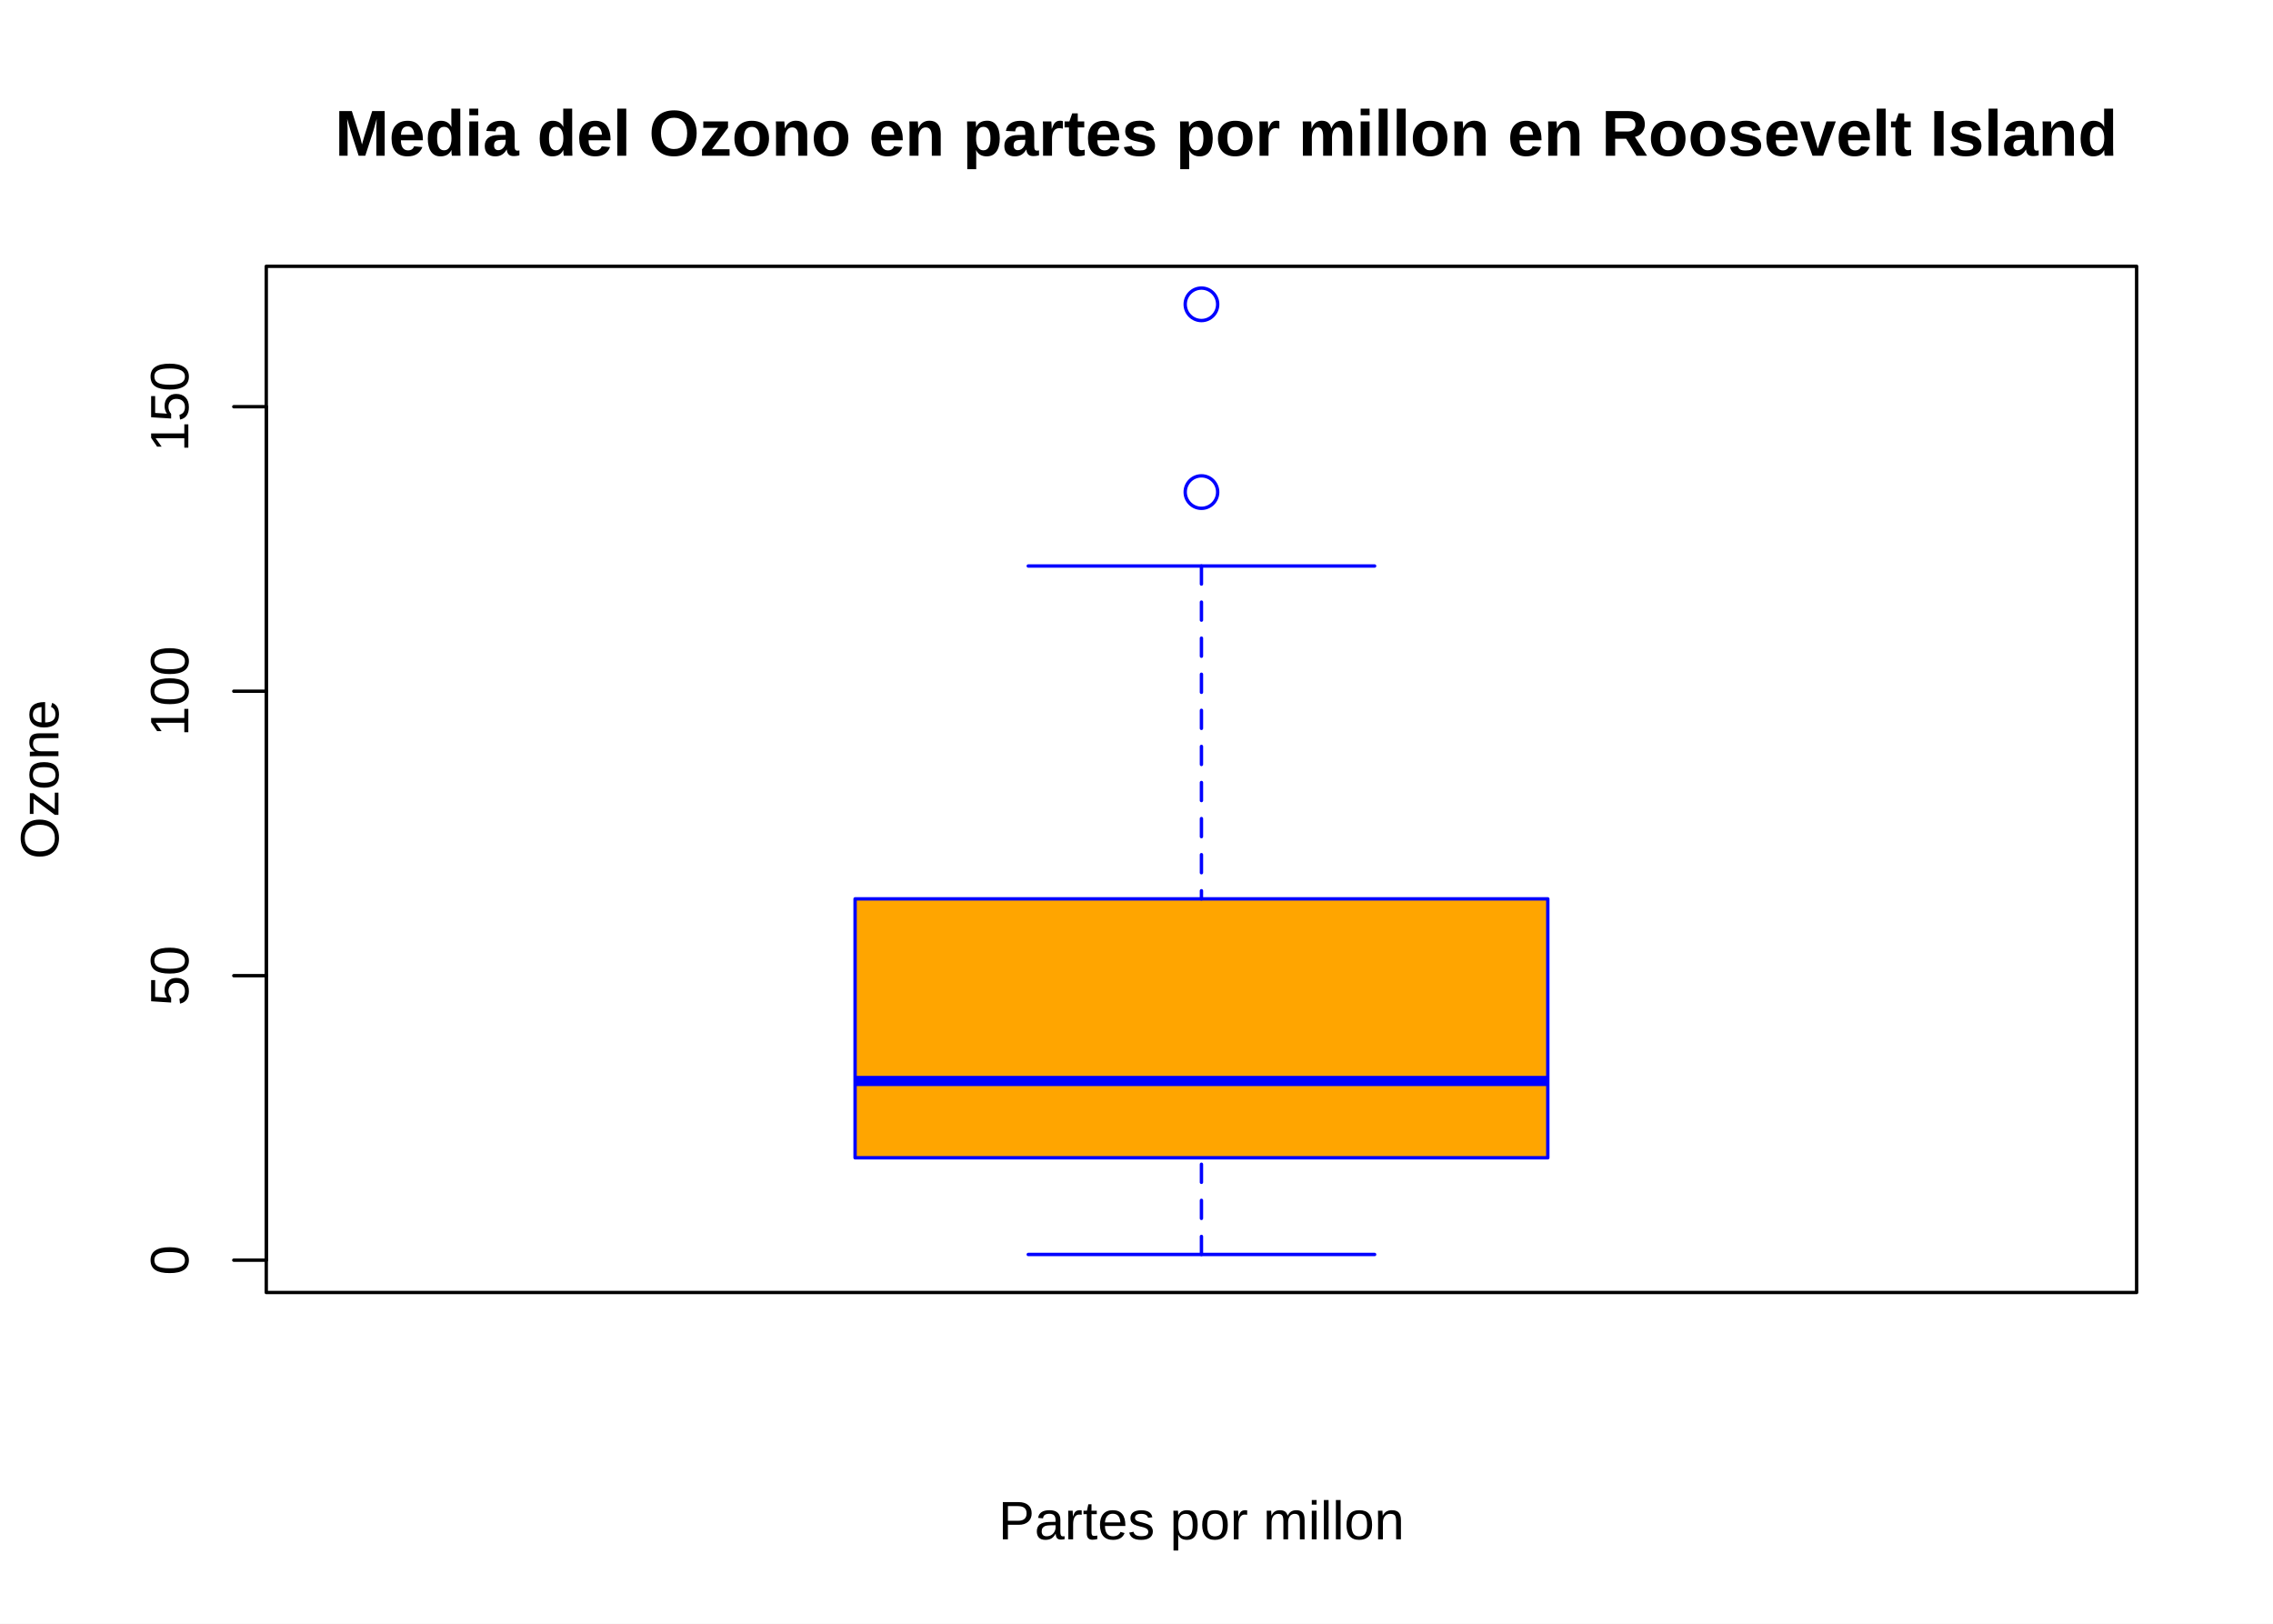
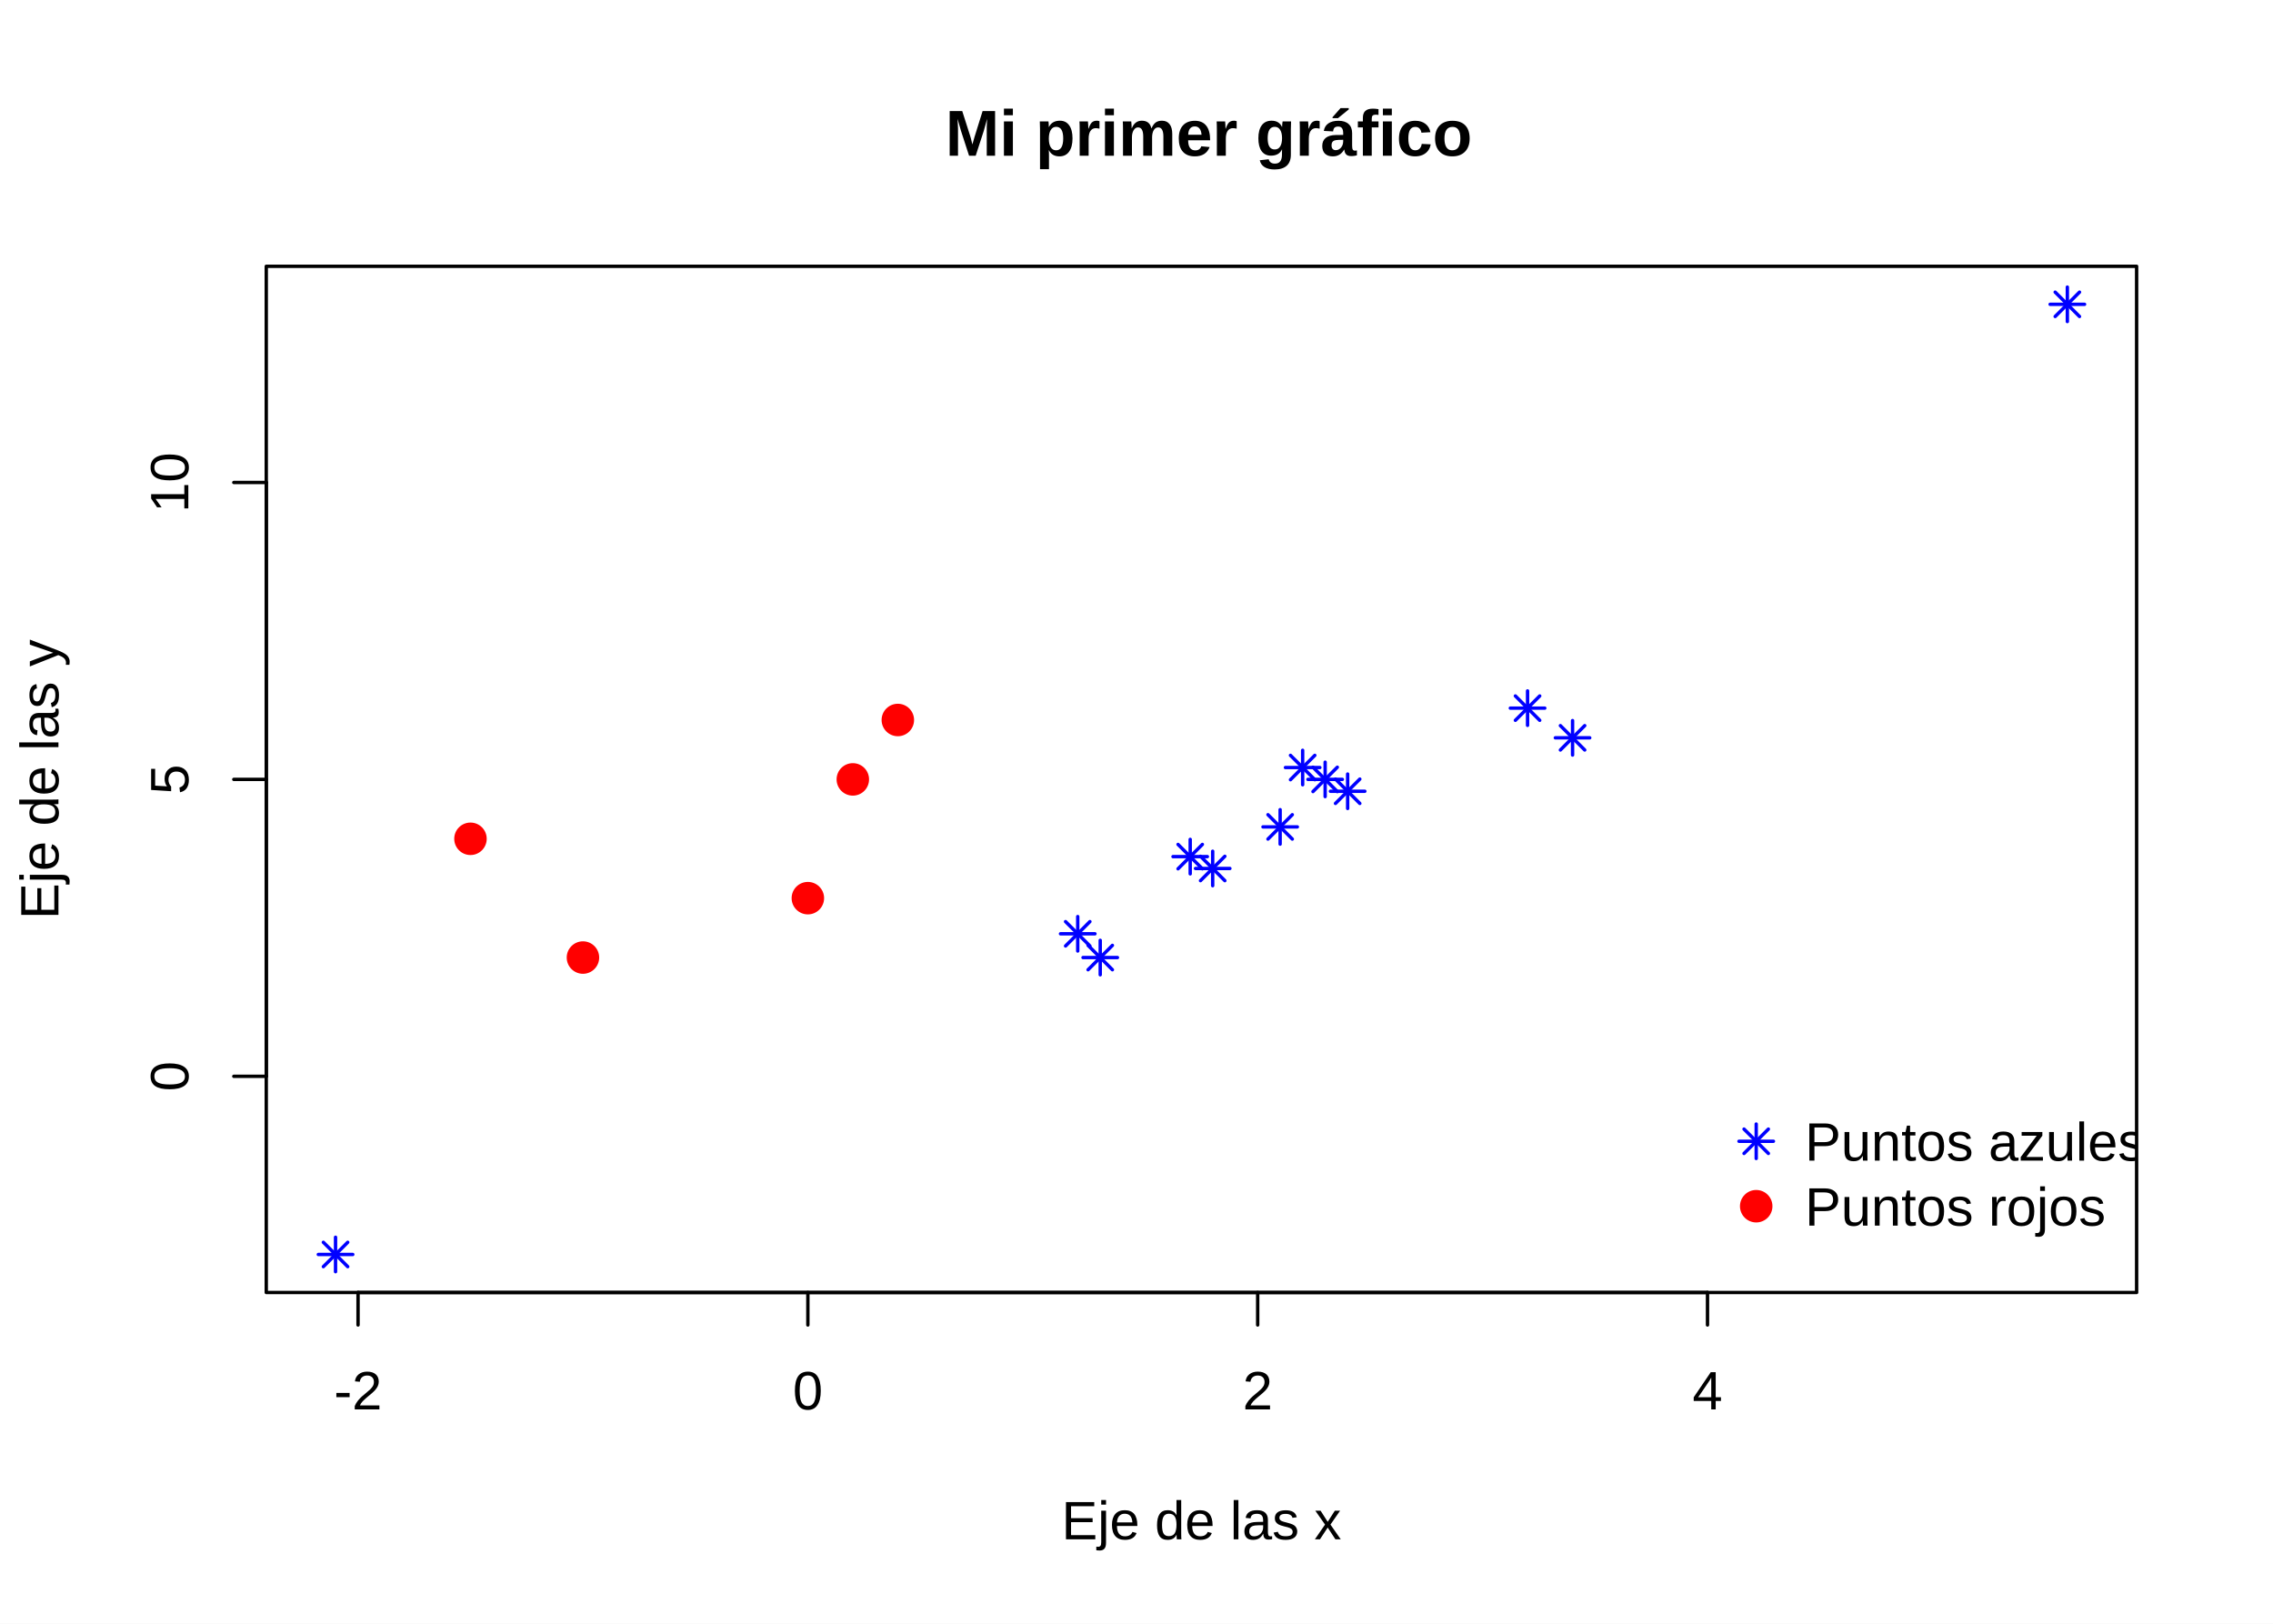
<svg xmlns="http://www.w3.org/2000/svg" viewBox="0 0 504.00 360.00">
  <defs>
    <style type="text/css">
    line, polyline, path, rect, circle {
      fill: none;
      stroke: #000000;
      stroke-linecap: round;
      stroke-linejoin: round;
      stroke-miterlimit: 10.00;
    }
  </style>
  </defs>
  <rect width="100%" height="100%" style="stroke: none; fill: #FFFFFF;" />
  <defs>
    <clipPath id="cpNTkuMDR8NDczLjc2fDI4Ni41Nnw1OS4wNA==">
      <rect x="59.04" y="59.04" width="414.72" height="227.52" />
    </clipPath>
  </defs>
-   <polyline points="189.60,256.69 343.20,256.69 343.20,199.29 189.60,199.29 " style="stroke-width: 0.75; stroke: none; fill: #FFA500;" clip-path="url(#cpNTkuMDR8NDczLjc2fDI4Ni41Nnw1OS4wNA==)" />
-   <line x1="189.60" y1="239.66" x2="343.20" y2="239.66" style="stroke-width: 2.25; stroke: #0000FF; stroke-linecap: butt;" clip-path="url(#cpNTkuMDR8NDczLjc2fDI4Ni41Nnw1OS4wNA==)" />
-   <line x1="266.40" y1="278.13" x2="266.40" y2="256.69" style="stroke-width: 0.75; stroke: #0000FF; stroke-dasharray: 4.00,4.00;" clip-path="url(#cpNTkuMDR8NDczLjc2fDI4Ni41Nnw1OS4wNA==)" />
-   <line x1="266.40" y1="125.49" x2="266.40" y2="199.29" style="stroke-width: 0.75; stroke: #0000FF; stroke-dasharray: 4.00,4.00;" clip-path="url(#cpNTkuMDR8NDczLjc2fDI4Ni41Nnw1OS4wNA==)" />
-   <line x1="228.00" y1="278.13" x2="304.80" y2="278.13" style="stroke-width: 0.75; stroke: #0000FF;" clip-path="url(#cpNTkuMDR8NDczLjc2fDI4Ni41Nnw1OS4wNA==)" />
-   <line x1="228.00" y1="125.49" x2="304.80" y2="125.49" style="stroke-width: 0.75; stroke: #0000FF;" clip-path="url(#cpNTkuMDR8NDczLjc2fDI4Ni41Nnw1OS4wNA==)" />
-   <polyline points="189.60,256.69 343.20,256.69 343.20,199.29 189.60,199.29 189.60,256.69 " style="stroke-width: 0.75; stroke: #0000FF;" clip-path="url(#cpNTkuMDR8NDczLjc2fDI4Ni41Nnw1OS4wNA==)" />
-   <circle cx="266.40" cy="109.10" r="2.70pt" style="stroke-width: 0.75; stroke: #0000FF;" clip-path="url(#cpNTkuMDR8NDczLjc2fDI4Ni41Nnw1OS4wNA==)" />
-   <circle cx="266.40" cy="67.47" r="2.70pt" style="stroke-width: 0.75; stroke: #0000FF;" clip-path="url(#cpNTkuMDR8NDczLjc2fDI4Ni41Nnw1OS4wNA==)" />
+   <line x1="236.27" y1="209.73" x2="241.67" y2="204.33" style="stroke-width: 0.75; stroke: #0000FF;" clip-path="url(#cpNTkuMDR8NDczLjc2fDI4Ni41Nnw1OS4wNA==)" />
+   <line x1="236.27" y1="204.33" x2="241.67" y2="209.73" style="stroke-width: 0.75; stroke: #0000FF;" clip-path="url(#cpNTkuMDR8NDczLjc2fDI4Ni41Nnw1OS4wNA==)" />
+   <line x1="235.15" y1="207.03" x2="242.79" y2="207.03" style="stroke-width: 0.75; stroke: #0000FF;" clip-path="url(#cpNTkuMDR8NDczLjc2fDI4Ni41Nnw1OS4wNA==)" />
+   <line x1="238.97" y1="210.85" x2="238.97" y2="203.21" style="stroke-width: 0.75; stroke: #0000FF;" clip-path="url(#cpNTkuMDR8NDczLjc2fDI4Ni41Nnw1OS4wNA==)" />
+   <line x1="345.99" y1="166.28" x2="351.39" y2="160.88" style="stroke-width: 0.75; stroke: #0000FF;" clip-path="url(#cpNTkuMDR8NDczLjc2fDI4Ni41Nnw1OS4wNA==)" />
+   <line x1="345.99" y1="160.88" x2="351.39" y2="166.28" style="stroke-width: 0.75; stroke: #0000FF;" clip-path="url(#cpNTkuMDR8NDczLjc2fDI4Ni41Nnw1OS4wNA==)" />
+   <line x1="344.87" y1="163.58" x2="352.50" y2="163.58" style="stroke-width: 0.75; stroke: #0000FF;" clip-path="url(#cpNTkuMDR8NDczLjc2fDI4Ni41Nnw1OS4wNA==)" />
+   <line x1="348.69" y1="167.40" x2="348.69" y2="159.76" style="stroke-width: 0.75; stroke: #0000FF;" clip-path="url(#cpNTkuMDR8NDczLjc2fDI4Ni41Nnw1OS4wNA==)" />
+   <line x1="241.26" y1="215.00" x2="246.66" y2="209.60" style="stroke-width: 0.75; stroke: #0000FF;" clip-path="url(#cpNTkuMDR8NDczLjc2fDI4Ni41Nnw1OS4wNA==)" />
+   <line x1="241.26" y1="209.60" x2="246.66" y2="215.00" style="stroke-width: 0.75; stroke: #0000FF;" clip-path="url(#cpNTkuMDR8NDczLjc2fDI4Ni41Nnw1OS4wNA==)" />
+   <line x1="240.14" y1="212.30" x2="247.78" y2="212.30" style="stroke-width: 0.75; stroke: #0000FF;" clip-path="url(#cpNTkuMDR8NDczLjc2fDI4Ni41Nnw1OS4wNA==)" />
+   <line x1="243.96" y1="216.12" x2="243.96" y2="208.48" style="stroke-width: 0.75; stroke: #0000FF;" clip-path="url(#cpNTkuMDR8NDczLjc2fDI4Ni41Nnw1OS4wNA==)" />
+   <line x1="71.70" y1="280.83" x2="77.10" y2="275.43" style="stroke-width: 0.75; stroke: #0000FF;" clip-path="url(#cpNTkuMDR8NDczLjc2fDI4Ni41Nnw1OS4wNA==)" />
+   <line x1="71.70" y1="275.43" x2="77.10" y2="280.83" style="stroke-width: 0.75; stroke: #0000FF;" clip-path="url(#cpNTkuMDR8NDczLjc2fDI4Ni41Nnw1OS4wNA==)" />
+   <line x1="70.58" y1="278.13" x2="78.22" y2="278.13" style="stroke-width: 0.75; stroke: #0000FF;" clip-path="url(#cpNTkuMDR8NDczLjc2fDI4Ni41Nnw1OS4wNA==)" />
+   <line x1="74.40" y1="281.95" x2="74.40" y2="274.31" style="stroke-width: 0.75; stroke: #0000FF;" clip-path="url(#cpNTkuMDR8NDczLjc2fDI4Ni41Nnw1OS4wNA==)" />
+   <line x1="455.70" y1="70.17" x2="461.10" y2="64.77" style="stroke-width: 0.75; stroke: #0000FF;" clip-path="url(#cpNTkuMDR8NDczLjc2fDI4Ni41Nnw1OS4wNA==)" />
+   <line x1="455.70" y1="64.77" x2="461.10" y2="70.17" style="stroke-width: 0.75; stroke: #0000FF;" clip-path="url(#cpNTkuMDR8NDczLjc2fDI4Ni41Nnw1OS4wNA==)" />
+   <line x1="454.58" y1="67.47" x2="462.22" y2="67.47" style="stroke-width: 0.75; stroke: #0000FF;" clip-path="url(#cpNTkuMDR8NDczLjc2fDI4Ni41Nnw1OS4wNA==)" />
+   <line x1="458.40" y1="71.29" x2="458.40" y2="63.65" style="stroke-width: 0.75; stroke: #0000FF;" clip-path="url(#cpNTkuMDR8NDczLjc2fDI4Ni41Nnw1OS4wNA==)" />
+   <line x1="291.13" y1="175.50" x2="296.53" y2="170.10" style="stroke-width: 0.75; stroke: #0000FF;" clip-path="url(#cpNTkuMDR8NDczLjc2fDI4Ni41Nnw1OS4wNA==)" />
+   <line x1="291.13" y1="170.10" x2="296.53" y2="175.50" style="stroke-width: 0.75; stroke: #0000FF;" clip-path="url(#cpNTkuMDR8NDczLjc2fDI4Ni41Nnw1OS4wNA==)" />
+   <line x1="290.01" y1="172.80" x2="297.65" y2="172.80" style="stroke-width: 0.75; stroke: #0000FF;" clip-path="url(#cpNTkuMDR8NDczLjc2fDI4Ni41Nnw1OS4wNA==)" />
+   <line x1="293.83" y1="176.62" x2="293.83" y2="168.98" style="stroke-width: 0.75; stroke: #0000FF;" clip-path="url(#cpNTkuMDR8NDczLjc2fDI4Ni41Nnw1OS4wNA==)" />
+   <line x1="336.01" y1="159.70" x2="341.41" y2="154.30" style="stroke-width: 0.75; stroke: #0000FF;" clip-path="url(#cpNTkuMDR8NDczLjc2fDI4Ni41Nnw1OS4wNA==)" />
+   <line x1="336.01" y1="154.30" x2="341.41" y2="159.70" style="stroke-width: 0.75; stroke: #0000FF;" clip-path="url(#cpNTkuMDR8NDczLjc2fDI4Ni41Nnw1OS4wNA==)" />
+   <line x1="334.89" y1="157.00" x2="342.53" y2="157.00" style="stroke-width: 0.75; stroke: #0000FF;" clip-path="url(#cpNTkuMDR8NDczLjc2fDI4Ni41Nnw1OS4wNA==)" />
+   <line x1="338.71" y1="160.82" x2="338.71" y2="153.18" style="stroke-width: 0.75; stroke: #0000FF;" clip-path="url(#cpNTkuMDR8NDczLjc2fDI4Ni41Nnw1OS4wNA==)" />
+   <line x1="296.12" y1="178.13" x2="301.52" y2="172.73" style="stroke-width: 0.75; stroke: #0000FF;" clip-path="url(#cpNTkuMDR8NDczLjc2fDI4Ni41Nnw1OS4wNA==)" />
+   <line x1="296.12" y1="172.73" x2="301.52" y2="178.13" style="stroke-width: 0.75; stroke: #0000FF;" clip-path="url(#cpNTkuMDR8NDczLjc2fDI4Ni41Nnw1OS4wNA==)" />
+   <line x1="295.00" y1="175.43" x2="302.63" y2="175.43" style="stroke-width: 0.75; stroke: #0000FF;" clip-path="url(#cpNTkuMDR8NDczLjc2fDI4Ni41Nnw1OS4wNA==)" />
+   <line x1="298.82" y1="179.25" x2="298.82" y2="171.61" style="stroke-width: 0.75; stroke: #0000FF;" clip-path="url(#cpNTkuMDR8NDczLjc2fDI4Ni41Nnw1OS4wNA==)" />
+   <line x1="281.15" y1="186.03" x2="286.55" y2="180.63" style="stroke-width: 0.75; stroke: #0000FF;" clip-path="url(#cpNTkuMDR8NDczLjc2fDI4Ni41Nnw1OS4wNA==)" />
+   <line x1="281.15" y1="180.63" x2="286.55" y2="186.03" style="stroke-width: 0.75; stroke: #0000FF;" clip-path="url(#cpNTkuMDR8NDczLjc2fDI4Ni41Nnw1OS4wNA==)" />
+   <line x1="280.04" y1="183.33" x2="287.67" y2="183.33" style="stroke-width: 0.75; stroke: #0000FF;" clip-path="url(#cpNTkuMDR8NDczLjc2fDI4Ni41Nnw1OS4wNA==)" />
+   <line x1="283.85" y1="187.15" x2="283.85" y2="179.51" style="stroke-width: 0.75; stroke: #0000FF;" clip-path="url(#cpNTkuMDR8NDczLjc2fDI4Ni41Nnw1OS4wNA==)" />
+   <line x1="266.19" y1="195.25" x2="271.59" y2="189.85" style="stroke-width: 0.75; stroke: #0000FF;" clip-path="url(#cpNTkuMDR8NDczLjc2fDI4Ni41Nnw1OS4wNA==)" />
+   <line x1="266.19" y1="189.85" x2="271.59" y2="195.25" style="stroke-width: 0.75; stroke: #0000FF;" clip-path="url(#cpNTkuMDR8NDczLjc2fDI4Ni41Nnw1OS4wNA==)" />
+   <line x1="265.08" y1="192.55" x2="272.71" y2="192.55" style="stroke-width: 0.75; stroke: #0000FF;" clip-path="url(#cpNTkuMDR8NDczLjc2fDI4Ni41Nnw1OS4wNA==)" />
+   <line x1="268.89" y1="196.37" x2="268.89" y2="188.73" style="stroke-width: 0.75; stroke: #0000FF;" clip-path="url(#cpNTkuMDR8NDczLjc2fDI4Ni41Nnw1OS4wNA==)" />
+   <line x1="261.21" y1="192.62" x2="266.61" y2="187.22" style="stroke-width: 0.75; stroke: #0000FF;" clip-path="url(#cpNTkuMDR8NDczLjc2fDI4Ni41Nnw1OS4wNA==)" />
+   <line x1="261.21" y1="187.22" x2="266.61" y2="192.62" style="stroke-width: 0.75; stroke: #0000FF;" clip-path="url(#cpNTkuMDR8NDczLjc2fDI4Ni41Nnw1OS4wNA==)" />
+   <line x1="260.09" y1="189.92" x2="267.72" y2="189.92" style="stroke-width: 0.75; stroke: #0000FF;" clip-path="url(#cpNTkuMDR8NDczLjc2fDI4Ni41Nnw1OS4wNA==)" />
+   <line x1="263.91" y1="193.74" x2="263.91" y2="186.10" style="stroke-width: 0.75; stroke: #0000FF;" clip-path="url(#cpNTkuMDR8NDczLjc2fDI4Ni41Nnw1OS4wNA==)" />
+   <line x1="286.14" y1="172.87" x2="291.54" y2="167.47" style="stroke-width: 0.75; stroke: #0000FF;" clip-path="url(#cpNTkuMDR8NDczLjc2fDI4Ni41Nnw1OS4wNA==)" />
+   <line x1="286.14" y1="167.47" x2="291.54" y2="172.87" style="stroke-width: 0.75; stroke: #0000FF;" clip-path="url(#cpNTkuMDR8NDczLjc2fDI4Ni41Nnw1OS4wNA==)" />
+   <line x1="285.02" y1="170.17" x2="292.66" y2="170.17" style="stroke-width: 0.75; stroke: #0000FF;" clip-path="url(#cpNTkuMDR8NDczLjc2fDI4Ni41Nnw1OS4wNA==)" />
+   <line x1="288.84" y1="173.99" x2="288.84" y2="166.35" style="stroke-width: 0.75; stroke: #0000FF;" clip-path="url(#cpNTkuMDR8NDczLjc2fDI4Ni41Nnw1OS4wNA==)" />
  <defs>
    <clipPath id="cpMHw1MDR8MzYwfDA=">
      <rect x="0.00" y="0.00" width="504.00" height="360.00" />
    </clipPath>
  </defs>
-   <line x1="59.04" y1="279.39" x2="59.04" y2="90.17" style="stroke-width: 0.75;" clip-path="url(#cpMHw1MDR8MzYwfDA=)" />
-   <line x1="59.04" y1="279.39" x2="51.84" y2="279.39" style="stroke-width: 0.75;" clip-path="url(#cpMHw1MDR8MzYwfDA=)" />
-   <line x1="59.04" y1="216.32" x2="51.84" y2="216.32" style="stroke-width: 0.75;" clip-path="url(#cpMHw1MDR8MzYwfDA=)" />
-   <line x1="59.04" y1="153.25" x2="51.84" y2="153.25" style="stroke-width: 0.75;" clip-path="url(#cpMHw1MDR8MzYwfDA=)" />
-   <line x1="59.04" y1="90.17" x2="51.84" y2="90.17" style="stroke-width: 0.75;" clip-path="url(#cpMHw1MDR8MzYwfDA=)" />
+   <line x1="79.39" y1="286.56" x2="378.61" y2="286.56" style="stroke-width: 0.75;" clip-path="url(#cpMHw1MDR8MzYwfDA=)" />
+   <line x1="79.39" y1="286.56" x2="79.39" y2="293.76" style="stroke-width: 0.75;" clip-path="url(#cpMHw1MDR8MzYwfDA=)" />
+   <line x1="179.13" y1="286.56" x2="179.13" y2="293.76" style="stroke-width: 0.75;" clip-path="url(#cpMHw1MDR8MzYwfDA=)" />
+   <line x1="278.87" y1="286.56" x2="278.87" y2="293.76" style="stroke-width: 0.75;" clip-path="url(#cpMHw1MDR8MzYwfDA=)" />
+   <line x1="378.61" y1="286.56" x2="378.61" y2="293.76" style="stroke-width: 0.75;" clip-path="url(#cpMHw1MDR8MzYwfDA=)" />
  <g clip-path="url(#cpMHw1MDR8MzYwfDA=)">
-     <text transform="translate(41.76,282.73) rotate(-90)" style="font-size: 12.00px; font-family: Arial;" textLength="6.67px" lengthAdjust="spacingAndGlyphs">0</text>
+     <text x="74.05" y="312.48" style="font-size: 12.00px; font-family: Arial;" textLength="10.67px" lengthAdjust="spacingAndGlyphs">-2</text>
  </g>
  <g clip-path="url(#cpMHw1MDR8MzYwfDA=)">
-     <text transform="translate(41.76,222.99) rotate(-90)" style="font-size: 12.00px; font-family: Arial;" textLength="13.35px" lengthAdjust="spacingAndGlyphs">50</text>
+     <text x="175.79" y="312.48" style="font-size: 12.00px; font-family: Arial;" textLength="6.67px" lengthAdjust="spacingAndGlyphs">0</text>
  </g>
  <g clip-path="url(#cpMHw1MDR8MzYwfDA=)">
-     <text transform="translate(41.76,163.26) rotate(-90)" style="font-size: 12.00px; font-family: Arial;" textLength="20.02px" lengthAdjust="spacingAndGlyphs">100</text>
+     <text x="275.53" y="312.48" style="font-size: 12.00px; font-family: Arial;" textLength="6.67px" lengthAdjust="spacingAndGlyphs">2</text>
  </g>
  <g clip-path="url(#cpMHw1MDR8MzYwfDA=)">
-     <text transform="translate(41.76,100.18) rotate(-90)" style="font-size: 12.00px; font-family: Arial;" textLength="20.02px" lengthAdjust="spacingAndGlyphs">150</text>
+     <text x="375.27" y="312.48" style="font-size: 12.00px; font-family: Arial;" textLength="6.67px" lengthAdjust="spacingAndGlyphs">4</text>
+   </g>
+   <line x1="59.04" y1="238.63" x2="59.04" y2="106.97" style="stroke-width: 0.75;" clip-path="url(#cpMHw1MDR8MzYwfDA=)" />
+   <line x1="59.04" y1="238.63" x2="51.84" y2="238.63" style="stroke-width: 0.75;" clip-path="url(#cpMHw1MDR8MzYwfDA=)" />
+   <line x1="59.04" y1="172.80" x2="51.84" y2="172.80" style="stroke-width: 0.75;" clip-path="url(#cpMHw1MDR8MzYwfDA=)" />
+   <line x1="59.04" y1="106.97" x2="51.84" y2="106.97" style="stroke-width: 0.75;" clip-path="url(#cpMHw1MDR8MzYwfDA=)" />
+   <g clip-path="url(#cpMHw1MDR8MzYwfDA=)">
+     <text transform="translate(41.76,241.97) rotate(-90)" style="font-size: 12.00px; font-family: Arial;" textLength="6.67px" lengthAdjust="spacingAndGlyphs">0</text>
  </g>
  <g clip-path="url(#cpMHw1MDR8MzYwfDA=)">
-     <text x="74.26" y="34.53" style="font-size: 14.40px; font-weight: bold; font-family: Arial;" textLength="384.29px" lengthAdjust="spacingAndGlyphs">Media del Ozono en partes por millon en Roosevelt Island</text>
+     <text transform="translate(41.76,176.14) rotate(-90)" style="font-size: 12.00px; font-family: Arial;" textLength="6.67px" lengthAdjust="spacingAndGlyphs">5</text>
  </g>
  <g clip-path="url(#cpMHw1MDR8MzYwfDA=)">
-     <text x="221.38" y="341.28" style="font-size: 12.00px; font-family: Arial;" textLength="90.04px" lengthAdjust="spacingAndGlyphs">Partes por millon</text>
+     <text transform="translate(41.76,113.64) rotate(-90)" style="font-size: 12.00px; font-family: Arial;" textLength="13.35px" lengthAdjust="spacingAndGlyphs">10</text>
+   </g>
+   <polyline points="59.04,286.56 473.76,286.56 473.76,59.04 59.04,59.04 59.04,286.56 " style="stroke-width: 0.75;" clip-path="url(#cpMHw1MDR8MzYwfDA=)" />
+   <g clip-path="url(#cpMHw1MDR8MzYwfDA=)">
+     <text x="209.61" y="34.53" style="font-size: 14.40px; font-weight: bold; font-family: Arial;" textLength="113.58px" lengthAdjust="spacingAndGlyphs">Mi primer gráfico</text>
  </g>
  <g clip-path="url(#cpMHw1MDR8MzYwfDA=)">
-     <text transform="translate(12.96,190.48) rotate(-90)" style="font-size: 12.00px; font-family: Arial;" textLength="35.36px" lengthAdjust="spacingAndGlyphs">Ozone</text>
+     <text x="235.38" y="341.28" style="font-size: 12.00px; font-family: Arial;" textLength="62.03px" lengthAdjust="spacingAndGlyphs">Eje de las x</text>
  </g>
-   <polyline points="59.04,286.56 473.76,286.56 473.76,59.04 59.04,59.04 59.04,286.56 " style="stroke-width: 0.75;" clip-path="url(#cpMHw1MDR8MzYwfDA=)" />
+   <g clip-path="url(#cpMHw1MDR8MzYwfDA=)">
+     <text transform="translate(12.96,203.82) rotate(-90)" style="font-size: 12.00px; font-family: Arial;" textLength="62.03px" lengthAdjust="spacingAndGlyphs">Eje de las y</text>
+   </g>
+   <defs>
+     <clipPath id="cpNTkuMDR8NDczLjc2fDI4Ni41Nnw1OS4wNA==">
+       <rect x="59.04" y="59.04" width="414.72" height="227.52" />
+     </clipPath>
+   </defs>
+   <circle cx="129.26" cy="212.30" r="2.70pt" style="stroke-width: 0.75; stroke: none; fill: #FF0000;" clip-path="url(#cpNTkuMDR8NDczLjc2fDI4Ni41Nnw1OS4wNA==)" />
+   <circle cx="179.13" cy="199.13" r="2.70pt" style="stroke-width: 0.75; stroke: none; fill: #FF0000;" clip-path="url(#cpNTkuMDR8NDczLjc2fDI4Ni41Nnw1OS4wNA==)" />
+   <circle cx="104.32" cy="185.97" r="2.70pt" style="stroke-width: 0.75; stroke: none; fill: #FF0000;" clip-path="url(#cpNTkuMDR8NDczLjc2fDI4Ni41Nnw1OS4wNA==)" />
+   <circle cx="189.10" cy="172.80" r="2.70pt" style="stroke-width: 0.75; stroke: none; fill: #FF0000;" clip-path="url(#cpNTkuMDR8NDczLjc2fDI4Ni41Nnw1OS4wNA==)" />
+   <circle cx="199.08" cy="159.63" r="2.70pt" style="stroke-width: 0.75; stroke: none; fill: #FF0000;" clip-path="url(#cpNTkuMDR8NDczLjc2fDI4Ni41Nnw1OS4wNA==)" />
+   <line x1="386.71" y1="255.73" x2="392.11" y2="250.33" style="stroke-width: 0.75; stroke: #0000FF;" clip-path="url(#cpNTkuMDR8NDczLjc2fDI4Ni41Nnw1OS4wNA==)" />
+   <line x1="386.71" y1="250.33" x2="392.11" y2="255.73" style="stroke-width: 0.75; stroke: #0000FF;" clip-path="url(#cpNTkuMDR8NDczLjc2fDI4Ni41Nnw1OS4wNA==)" />
+   <line x1="385.59" y1="253.03" x2="393.23" y2="253.03" style="stroke-width: 0.75; stroke: #0000FF;" clip-path="url(#cpNTkuMDR8NDczLjc2fDI4Ni41Nnw1OS4wNA==)" />
+   <line x1="389.41" y1="256.85" x2="389.41" y2="249.21" style="stroke-width: 0.75; stroke: #0000FF;" clip-path="url(#cpNTkuMDR8NDczLjc2fDI4Ni41Nnw1OS4wNA==)" />
+   <circle cx="389.41" cy="267.43" r="2.70pt" style="stroke-width: 0.75; stroke: none; fill: #FF0000;" clip-path="url(#cpNTkuMDR8NDczLjc2fDI4Ni41Nnw1OS4wNA==)" />
+   <g clip-path="url(#cpNTkuMDR8NDczLjc2fDI4Ni41Nnw1OS4wNA==)">
+     <text x="400.21" y="257.33" style="font-size: 12.00px; font-family: Arial;" textLength="75.38px" lengthAdjust="spacingAndGlyphs">Puntos azules</text>
+   </g>
+   <g clip-path="url(#cpNTkuMDR8NDczLjc2fDI4Ni41Nnw1OS4wNA==)">
+     <text x="400.21" y="271.73" style="font-size: 12.00px; font-family: Arial;" textLength="66.70px" lengthAdjust="spacingAndGlyphs">Puntos rojos</text>
+   </g>
</svg>
